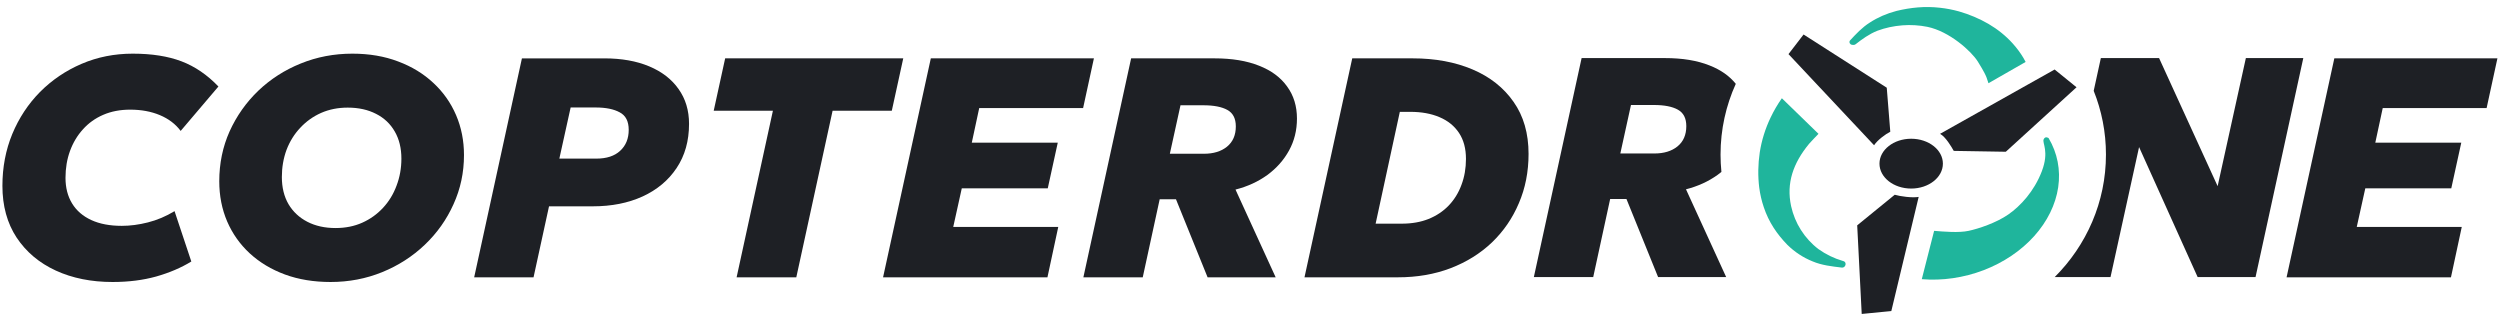
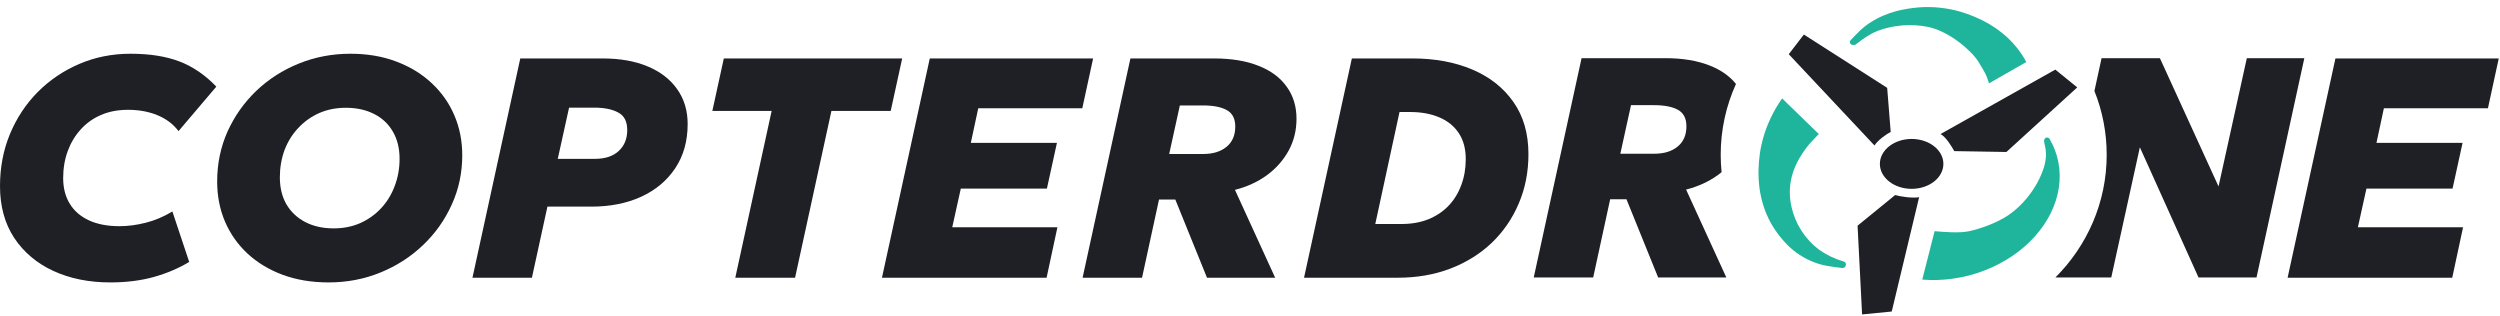
- <svg xmlns="http://www.w3.org/2000/svg" width="371" height="47" viewBox="0 0 371 47" fill="none">
-   <path d="M339.328 41.153L346.414 8.66H370.617L369.013 16.041H353.596L352.495 21.17H365.254L363.77 27.947H351.011L349.742 33.679H365.326L363.722 41.153H339.328Z" fill="#1E2025" />
-   <path d="M193.586 41.153L200.672 8.66H209.649C212.985 8.66 215.945 9.209 218.531 10.308C221.116 11.406 223.143 13.008 224.611 15.112C226.096 17.216 226.838 19.793 226.838 22.841C226.838 25.486 226.359 27.924 225.401 30.151C224.46 32.38 223.127 34.321 221.403 35.977C219.68 37.617 217.629 38.894 215.251 39.806C212.889 40.704 210.288 41.153 207.447 41.153H193.586ZM204.143 33.192H208.021C209.506 33.192 210.83 32.96 211.995 32.496C213.176 32.016 214.174 31.351 214.988 30.5C215.818 29.633 216.448 28.612 216.879 27.436C217.326 26.26 217.549 24.976 217.549 23.583C217.549 22.052 217.206 20.767 216.52 19.731C215.834 18.694 214.868 17.913 213.623 17.387C212.394 16.861 210.95 16.598 209.29 16.598H207.734L204.143 33.192Z" fill="#1E2025" />
-   <path d="M160.773 41.153L167.859 8.66H180.236C182.822 8.66 185.024 9.024 186.843 9.751C188.663 10.463 190.051 11.492 191.009 12.838C191.982 14.168 192.469 15.754 192.469 17.596C192.469 19.328 192.078 20.907 191.296 22.33C190.514 23.754 189.437 24.968 188.064 25.974C186.692 26.964 185.12 27.684 183.348 28.132L189.309 41.153H179.207L174.515 29.571H172.097L169.583 41.153H160.773ZM173.605 22.817H178.656C180.077 22.817 181.218 22.469 182.079 21.773C182.957 21.061 183.396 20.056 183.396 18.756C183.396 17.596 182.981 16.783 182.151 16.319C181.321 15.855 180.132 15.623 178.584 15.623H175.185L173.605 22.817Z" fill="#1E2025" />
-   <path d="M131.047 41.153L138.133 8.66H162.336L160.732 16.041H145.315L144.214 21.17H156.973L155.489 27.947H142.729L141.46 33.679H157.045L155.441 41.153H131.047Z" fill="#1E2025" />
-   <path d="M109.313 41.153L114.7 16.435H105.914L107.614 8.66H134.043L132.343 16.435H123.557L118.171 41.153H109.313Z" fill="#1E2025" />
-   <path d="M70.367 41.154L77.453 8.662H89.686C92.24 8.662 94.458 9.057 96.341 9.846C98.225 10.635 99.677 11.757 100.698 13.211C101.736 14.665 102.254 16.391 102.254 18.387C102.254 20.909 101.64 23.09 100.411 24.931C99.198 26.757 97.514 28.165 95.36 29.155C93.221 30.13 90.763 30.618 87.987 30.618H81.475L79.177 41.154H70.367ZM83.007 23.539H88.489C90.021 23.539 91.202 23.152 92.032 22.378C92.878 21.605 93.301 20.568 93.301 19.268C93.301 18 92.854 17.133 91.96 16.669C91.083 16.189 89.894 15.95 88.394 15.95H84.683L83.007 23.539Z" fill="#1E2025" />
-   <path d="M49.057 41.848C46.568 41.848 44.309 41.476 42.282 40.734C40.272 39.991 38.532 38.947 37.064 37.6C35.611 36.254 34.494 34.676 33.712 32.866C32.93 31.04 32.539 29.052 32.539 26.901C32.539 24.256 33.05 21.788 34.071 19.498C35.109 17.208 36.529 15.196 38.332 13.463C40.152 11.73 42.251 10.384 44.628 9.425C47.022 8.45 49.576 7.963 52.289 7.963C54.795 7.963 57.061 8.35 59.088 9.123C61.115 9.881 62.854 10.941 64.307 12.303C65.775 13.665 66.9 15.258 67.682 17.084C68.464 18.91 68.855 20.883 68.855 23.002C68.855 25.602 68.336 28.038 67.299 30.313C66.278 32.587 64.857 34.591 63.038 36.324C61.218 38.057 59.112 39.411 56.718 40.386C54.324 41.36 51.77 41.848 49.057 41.848ZM49.799 33.841C51.252 33.841 52.568 33.578 53.749 33.052C54.93 32.526 55.96 31.791 56.837 30.847C57.715 29.903 58.386 28.804 58.848 27.551C59.327 26.298 59.567 24.959 59.567 23.536C59.567 21.989 59.239 20.65 58.585 19.521C57.931 18.376 57.005 17.502 55.808 16.898C54.611 16.279 53.207 15.97 51.595 15.97C50.158 15.97 48.842 16.233 47.645 16.759C46.464 17.285 45.434 18.02 44.557 18.964C43.679 19.892 43.001 20.983 42.522 22.236C42.059 23.49 41.828 24.836 41.828 26.275C41.828 27.822 42.155 29.16 42.809 30.29C43.479 31.419 44.413 32.293 45.61 32.912C46.807 33.531 48.203 33.841 49.799 33.841Z" fill="#1E2025" />
-   <path d="M16.71 41.848C13.55 41.848 10.741 41.283 8.283 40.154C5.826 39.024 3.886 37.392 2.466 35.256C1.062 33.121 0.359 30.561 0.359 27.574C0.359 24.82 0.846 22.259 1.82 19.892C2.809 17.509 4.182 15.428 5.937 13.649C7.709 11.87 9.768 10.477 12.114 9.471C14.46 8.466 16.989 7.963 19.702 7.963C22.527 7.963 24.937 8.342 26.932 9.1C28.927 9.858 30.754 11.104 32.414 12.837L26.812 19.428C26.046 18.407 25.017 17.625 23.724 17.084C22.431 16.542 20.963 16.272 19.319 16.272C17.835 16.272 16.503 16.527 15.322 17.038C14.14 17.548 13.135 18.268 12.305 19.196C11.475 20.109 10.837 21.176 10.39 22.399C9.943 23.621 9.72 24.952 9.72 26.391C9.72 27.861 10.047 29.129 10.701 30.197C11.355 31.265 12.305 32.085 13.55 32.657C14.795 33.23 16.303 33.516 18.075 33.516C19.319 33.516 20.612 33.346 21.953 33.005C23.309 32.665 24.626 32.108 25.903 31.334L28.392 38.807C26.876 39.736 25.137 40.478 23.174 41.035C21.227 41.577 19.072 41.848 16.71 41.848Z" fill="#1E2025" />
-   <path fill-rule="evenodd" clip-rule="evenodd" d="M257.591 12.441C256.649 11.268 255.35 10.358 253.695 9.711C251.876 8.983 249.673 8.62 247.088 8.62H234.711L227.625 41.112H236.435L238.948 29.531H241.366L246.058 41.112H256.161L250.2 28.092C251.971 27.643 253.543 26.924 254.916 25.933C255.102 25.797 255.283 25.657 255.458 25.513C255.372 24.664 255.328 23.803 255.328 22.933C255.328 19.201 256.136 15.652 257.591 12.441ZM245.508 22.777H240.456L242.036 15.582H245.436C246.984 15.582 248.173 15.815 249.003 16.279C249.833 16.743 250.248 17.555 250.248 18.716C250.248 20.015 249.809 21.021 248.931 21.733C248.069 22.429 246.928 22.777 245.508 22.777Z" fill="#1E2025" />
-   <path d="M304.923 41.112C309.628 36.411 312.524 30 312.524 22.933C312.524 19.599 311.88 16.411 310.705 13.48L311.765 8.62H320.407L329.097 27.628L333.286 8.62H341.809L334.723 41.112H326.128L317.438 21.826L313.201 41.112H304.923Z" fill="#1E2025" />
-   <path d="M283.619 27.982C286.218 27.982 288.325 26.327 288.325 24.285C288.325 22.244 286.218 20.589 283.619 20.589C281.02 20.589 278.914 22.244 278.914 24.285C278.914 26.327 281.02 27.982 283.619 27.982Z" fill="#1E2025" />
-   <path d="M281.178 28.901L275.609 33.439L276.278 46.59L280.672 46.161L284.731 29.221C283.745 29.393 281.961 29.134 281.178 28.901Z" fill="#1E2025" />
-   <path d="M289.937 22.391L297.661 22.52L308.157 12.951L304.908 10.315L287.905 19.86C288.746 20.329 289.578 21.757 289.937 22.391Z" fill="#1E2025" />
-   <path d="M280.518 19.549L279.995 13.017L267.65 5.12L265.412 8.031L278.114 21.555C278.592 20.804 279.804 19.907 280.518 19.549Z" fill="#1E2025" />
-   <path d="M282.318 3.759C283.548 3.662 284.804 3.739 286.031 3.984C289.275 4.658 292.519 7.558 293.512 9.141C294.504 10.725 294.74 11.318 294.818 11.54L295.086 12.351L300.604 9.192L300.256 8.562C299.811 7.821 299.283 7.112 298.678 6.444C297.676 5.33 296.461 4.349 295.086 3.543C293.732 2.76 292.258 2.136 290.709 1.692C289.793 1.437 288.854 1.256 287.905 1.152C285.663 0.892 283.534 1.116 281.435 1.623C279.994 1.999 278.661 2.58 277.493 3.34C276.321 4.075 275.412 5.068 274.534 6.013C274.526 6.021 274.542 6.004 274.534 6.013C274.47 6.084 274.459 6.177 274.459 6.266C274.459 6.355 274.513 6.473 274.637 6.57C274.762 6.667 274.96 6.667 275.072 6.667C275.184 6.667 275.289 6.632 275.366 6.57C275.338 6.591 275.395 6.546 275.366 6.57C276.333 5.811 277.382 5.05 278.595 4.566C279.761 4.132 281.018 3.86 282.318 3.759Z" fill="#1FB59C" />
-   <path d="M273.594 38.759C273.555 38.749 273.518 38.737 273.482 38.725C272.184 38.346 270.965 37.756 269.864 36.971C268.84 36.196 267.956 35.231 267.247 34.114C266.574 33.056 266.084 31.862 265.798 30.581C265.068 27.177 266.103 24.215 268.465 21.344C268.665 21.101 269.65 20.079 269.865 19.86L264.428 14.58C263.798 15.477 263.242 16.429 262.767 17.422C261.972 19.075 261.424 20.833 261.147 22.621C260.886 24.374 260.86 26.132 261.07 27.837C261.202 28.842 261.429 29.818 261.747 30.752C262.483 32.967 263.712 34.759 265.247 36.336C266.33 37.399 267.596 38.229 268.988 38.789C270.354 39.369 271.849 39.534 273.316 39.708C273.329 39.71 273.342 39.711 273.356 39.712C273.466 39.723 273.58 39.687 273.676 39.612C273.771 39.538 273.841 39.429 273.871 39.309C273.901 39.188 273.89 39.064 273.838 38.962C273.787 38.861 273.7 38.788 273.594 38.759Z" fill="#1FB59C" />
-   <path d="M304.013 20.496C305.321 22.697 305.815 25.223 305.436 27.792C305.057 30.361 303.821 32.873 301.869 35.045C299.916 37.217 297.321 38.965 294.377 40.093C291.433 41.22 288.251 41.684 285.193 41.43L287.023 34.257C288.49 34.378 290.677 34.57 292.143 34.257C293.61 33.943 296.239 33.074 298.034 31.828C299.829 30.583 301.869 28.394 303.004 25.423C304.14 22.451 303.039 21.236 303.277 20.683C303.514 20.13 304.013 20.496 304.013 20.496Z" fill="#1FB59C" />
+ <svg xmlns="http://www.w3.org/2000/svg" width="1285" height="162" viewBox="0 0 1285 162" fill="none">
+   <path d="M1175.83 142.752L1200.41 30.041H1284.36L1278.8 55.642H1225.32L1221.5 73.435H1265.76L1260.61 96.943H1216.35L1211.95 116.828H1266.01L1260.45 142.752H1175.83Z" fill="#1E2025" />
+   <path d="M670.273 142.752L694.854 30.041H725.994C737.565 30.041 747.834 31.946 756.803 35.757C765.771 39.568 772.802 45.123 777.895 52.422C783.044 59.721 785.618 68.658 785.618 79.231C785.618 88.409 783.957 96.862 780.636 104.591C777.369 112.32 772.747 119.056 766.768 124.798C760.789 130.488 753.675 134.915 745.426 138.082C737.233 141.195 728.209 142.752 718.355 142.752H670.273ZM706.895 115.137H720.348C725.496 115.137 730.091 114.332 734.132 112.722C738.229 111.058 741.689 108.751 744.513 105.799C747.391 102.793 749.578 99.251 751.073 95.172C752.623 91.093 753.398 86.638 753.398 81.807C753.398 76.494 752.208 72.039 749.827 68.443C747.447 64.847 744.097 62.137 739.779 60.312C735.516 58.487 730.506 57.575 724.749 57.575H719.351L706.895 115.137Z" fill="#1E2025" />
+   <path d="M556.453 142.752L581.033 30.041H623.966C632.934 30.041 640.574 31.302 646.885 33.825C653.197 36.294 658.013 39.863 661.335 44.532C664.712 49.148 666.4 54.65 666.4 61.036C666.4 67.048 665.044 72.522 662.331 77.46C659.619 82.398 655.882 86.611 651.121 90.1C646.36 93.535 640.906 96.03 634.761 97.587L655.439 142.752H620.395L604.119 102.578H595.732L587.012 142.752H556.453ZM600.963 79.151H618.485C623.412 79.151 627.371 77.943 630.36 75.528C633.405 73.059 634.927 69.57 634.927 65.062C634.927 61.036 633.488 58.219 630.609 56.608C627.731 54.998 623.606 54.193 618.236 54.193H606.444L600.963 79.151Z" fill="#1E2025" />
+   <path d="M453.328 142.752L477.908 30.041H561.864L556.3 55.642H502.821L499.001 73.435H543.262L538.114 96.943H493.852L489.451 116.828H543.511L537.948 142.752H453.328Z" fill="#1E2025" />
+   <path d="M377.94 142.752L396.625 57.011H366.148L372.044 30.041H463.722L457.826 57.011H427.35L408.666 142.752H377.94Z" fill="#1E2025" />
+   <path d="M242.844 142.757L267.424 30.047H309.858C318.716 30.047 326.411 31.416 332.944 34.153C339.477 36.89 344.514 40.781 348.058 45.826C351.656 50.871 353.455 56.856 353.455 63.779C353.455 72.528 351.324 80.096 347.061 86.483C342.854 92.816 337.013 97.7 329.539 101.135C322.121 104.516 313.595 106.207 303.962 106.207H281.375L273.403 142.757H242.844ZM286.69 81.652H305.706C311.021 81.652 315.118 80.31 317.996 77.627C320.931 74.943 322.398 71.347 322.398 66.839C322.398 62.438 320.848 59.432 317.747 57.822C314.702 56.158 310.578 55.326 305.374 55.326H292.503L286.69 81.652Z" fill="#1E2025" />
+   <path d="M168.924 145.162C160.287 145.162 152.454 143.874 145.423 141.298C138.447 138.721 132.413 135.099 127.32 130.429C122.282 125.76 118.407 120.285 115.694 114.006C112.981 107.672 111.625 100.776 111.625 93.315C111.625 84.137 113.397 75.577 116.94 67.633C120.538 59.69 125.465 52.713 131.721 46.701C138.032 40.69 145.312 36.021 153.561 32.693C161.865 29.312 170.723 27.621 180.134 27.621C188.826 27.621 196.687 28.963 203.718 31.646C210.749 34.276 216.783 37.953 221.821 42.676C226.915 47.399 230.817 52.927 233.53 59.261C236.243 65.594 237.599 72.437 237.599 79.79C237.599 88.807 235.8 97.26 232.202 105.15C228.658 113.04 223.731 119.99 217.42 126.001C211.109 132.012 203.801 136.709 195.497 140.09C187.193 143.471 178.335 145.162 168.924 145.162ZM171.498 117.387C176.536 117.387 181.103 116.474 185.2 114.65C189.297 112.825 192.867 110.275 195.912 107.001C198.957 103.727 201.282 99.917 202.888 95.569C204.549 91.222 205.379 86.579 205.379 81.642C205.379 76.274 204.244 71.632 201.974 67.714C199.705 63.742 196.494 60.71 192.342 58.617C188.189 56.47 183.318 55.396 177.726 55.396C172.744 55.396 168.176 56.309 164.024 58.133C159.928 59.958 156.357 62.508 153.312 65.782C150.267 69.002 147.914 72.786 146.253 77.133C144.648 81.481 143.845 86.15 143.845 91.141C143.845 96.509 144.98 101.151 147.25 105.069C149.575 108.987 152.814 112.02 156.966 114.167C161.118 116.313 165.962 117.387 171.498 117.387Z" fill="#1E2025" />
+   <path d="M56.718 145.162C45.756 145.162 36.012 143.203 27.487 139.285C18.961 135.367 12.235 129.705 7.308 122.298C2.436 114.891 0 106.009 0 95.65C0 86.096 1.689 77.214 5.066 69.002C8.498 60.736 13.259 53.518 19.349 47.345C25.494 41.173 32.635 36.343 40.773 32.854C48.912 29.365 57.686 27.621 67.098 27.621C76.897 27.621 85.256 28.936 92.176 31.566C99.096 34.196 105.435 38.516 111.193 44.528L91.761 67.392C89.104 63.849 85.533 61.139 81.049 59.261C76.564 57.382 71.471 56.443 65.769 56.443C60.62 56.443 55.998 57.328 51.901 59.099C47.804 60.871 44.317 63.366 41.438 66.587C38.559 69.753 36.345 73.457 34.794 77.697C33.244 81.937 32.469 86.553 32.469 91.544C32.469 96.643 33.604 101.044 35.874 104.747C38.144 108.451 41.438 111.295 45.756 113.281C50.074 115.267 55.306 116.26 61.451 116.26C65.769 116.26 70.253 115.669 74.904 114.489C79.609 113.308 84.177 111.376 88.606 108.692L97.242 134.616C91.983 137.836 85.948 140.412 79.139 142.344C72.385 144.223 64.911 145.162 56.718 145.162Z" fill="#1E2025" />
+   <path fill-rule="evenodd" clip-rule="evenodd" d="M892.29 43.154C889.023 39.087 884.518 35.93 878.776 33.684C872.465 31.161 864.825 29.9 855.857 29.9H812.924L788.344 142.61H818.903L827.622 102.437H836.01L852.286 142.61H887.329L866.652 97.446C872.797 95.889 878.25 93.393 883.011 89.958C883.657 89.485 884.284 88.999 884.892 88.499C884.594 85.555 884.442 82.569 884.442 79.549C884.442 66.603 887.243 54.292 892.29 43.154ZM850.376 79.009H832.854L838.335 54.052H850.127C855.497 54.052 859.621 54.857 862.5 56.467C865.379 58.077 866.818 60.895 866.818 64.921C866.818 69.429 865.296 72.918 862.251 75.387C859.261 77.802 855.303 79.009 850.376 79.009Z" fill="#1E2025" />
+   <path d="M1056.48 142.61C1072.8 126.303 1082.84 104.064 1082.84 79.549C1082.84 67.984 1080.61 56.926 1076.53 46.759L1080.21 29.9H1110.19L1140.33 95.835L1154.87 29.9H1184.43L1159.85 142.61H1130.04L1099.89 75.709L1085.19 142.61H1056.48Z" fill="#1E2025" />
+   <path d="M982.579 97.064C991.594 97.064 998.902 91.323 998.902 84.241C998.902 77.159 991.594 71.418 982.579 71.418C973.564 71.418 966.256 77.159 966.256 84.241C966.256 91.323 973.564 97.064 982.579 97.064Z" fill="#1E2025" />
+   <path d="M974.11 100.252L954.793 115.994L957.113 161.612L972.355 160.123L986.435 101.362C983.016 101.96 976.825 101.061 974.11 100.252Z" fill="#1E2025" />
+   <path d="M1004.49 77.67L1031.29 78.116L1067.7 44.923L1056.43 35.778L997.446 68.891C1000.36 70.517 1003.25 75.471 1004.49 77.67Z" fill="#1E2025" />
+   <path d="M971.82 67.812L970.008 45.153L927.185 17.758L919.42 27.858L963.481 74.77C965.138 72.166 969.343 69.055 971.82 67.812Z" fill="#1E2025" />
+   <path d="M978.065 13.038C982.333 12.704 986.688 12.968 990.943 13.82C1002.2 16.157 1013.45 26.217 1016.89 31.709C1020.34 37.201 1021.15 39.259 1021.42 40.03L1022.35 42.843L1041.5 31.883L1040.29 29.698C1038.74 27.128 1036.91 24.669 1034.81 22.354C1031.34 18.488 1027.13 15.086 1022.35 12.29C1017.66 9.573 1012.54 7.41 1007.17 5.87C1003.99 4.983 1000.74 4.355 997.446 3.995C989.67 3.093 982.284 3.872 975.001 5.631C970.004 6.934 965.379 8.948 961.329 11.585C957.262 14.135 954.11 17.58 951.065 20.856C951.036 20.885 951.09 20.825 951.065 20.856C950.842 21.104 950.805 21.425 950.803 21.734C950.802 22.044 950.991 22.452 951.422 22.788C951.853 23.125 952.543 23.125 952.931 23.125C953.319 23.125 953.683 23.004 953.949 22.788C953.851 22.861 954.048 22.707 953.949 22.788C957.304 20.158 960.942 17.517 965.149 15.84C969.195 14.334 973.557 13.388 978.065 13.038Z" fill="#1FB59C" />
+   <path d="M947.804 134.448C947.667 134.412 947.54 134.37 947.413 134.328C942.912 133.016 938.685 130.967 934.866 128.246C931.313 125.558 928.247 122.21 925.785 118.334C923.45 114.666 921.751 110.522 920.758 106.079C918.228 94.271 921.818 83.997 930.009 74.039C930.705 73.193 934.123 69.649 934.868 68.891L916.008 50.574C913.821 53.685 911.892 56.987 910.246 60.434C907.487 66.168 905.587 72.264 904.627 78.468C903.72 84.55 903.63 90.646 904.358 96.563C904.817 100.048 905.604 103.434 906.708 106.671C909.26 114.356 913.525 120.571 918.847 126.042C922.607 129.73 926.997 132.609 931.825 134.551C936.563 136.564 941.751 137.137 946.838 137.739C946.884 137.746 946.93 137.751 946.977 137.753C947.358 137.791 947.754 137.668 948.086 137.409C948.417 137.149 948.659 136.773 948.764 136.354C948.869 135.936 948.828 135.507 948.65 135.154C948.472 134.8 948.17 134.548 947.804 134.448Z" fill="#1FB59C" />
+   <path d="M1053.32 71.097C1057.86 78.731 1059.57 87.492 1058.26 96.405C1056.94 105.318 1052.66 114.03 1045.88 121.565C1039.11 129.1 1030.11 135.163 1019.9 139.074C1009.68 142.984 998.645 144.593 988.037 143.714L994.384 118.829C999.473 119.251 1007.06 119.918 1012.15 118.829C1017.23 117.74 1026.35 114.728 1032.58 110.407C1038.81 106.086 1045.88 98.494 1049.82 88.187C1053.76 77.879 1049.94 73.663 1050.77 71.744C1051.59 69.825 1053.32 71.097 1053.32 71.097Z" fill="#1FB59C" />
</svg>
